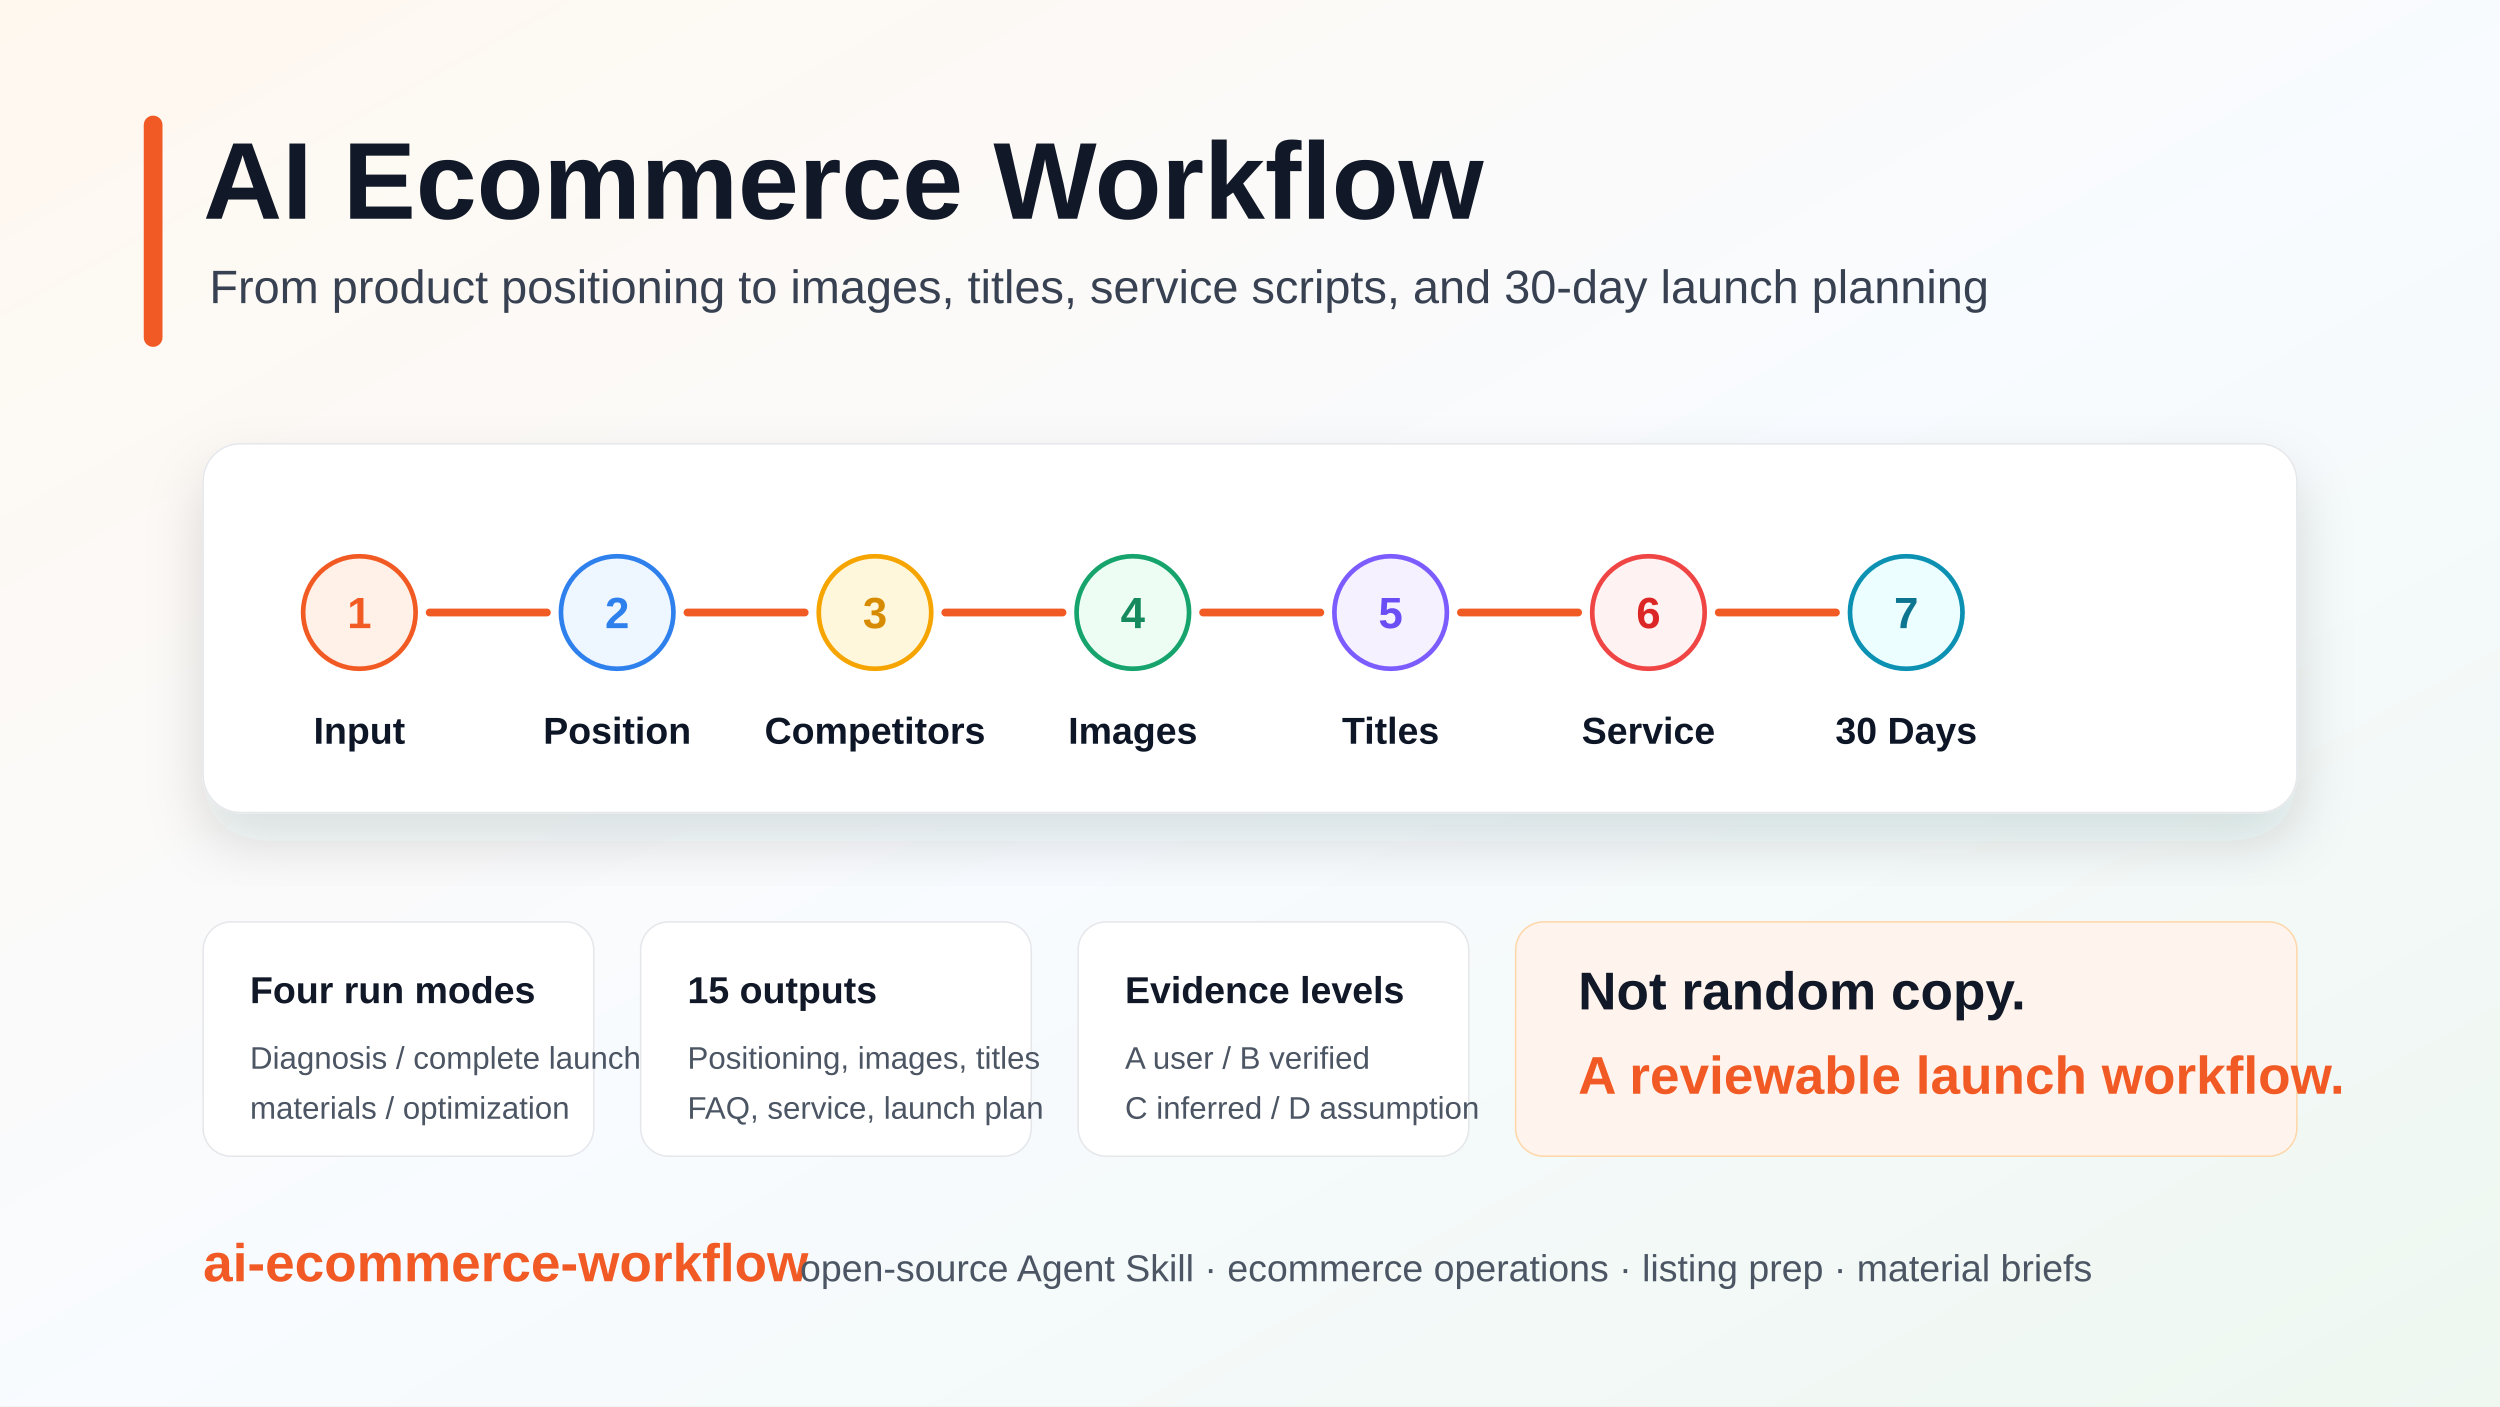
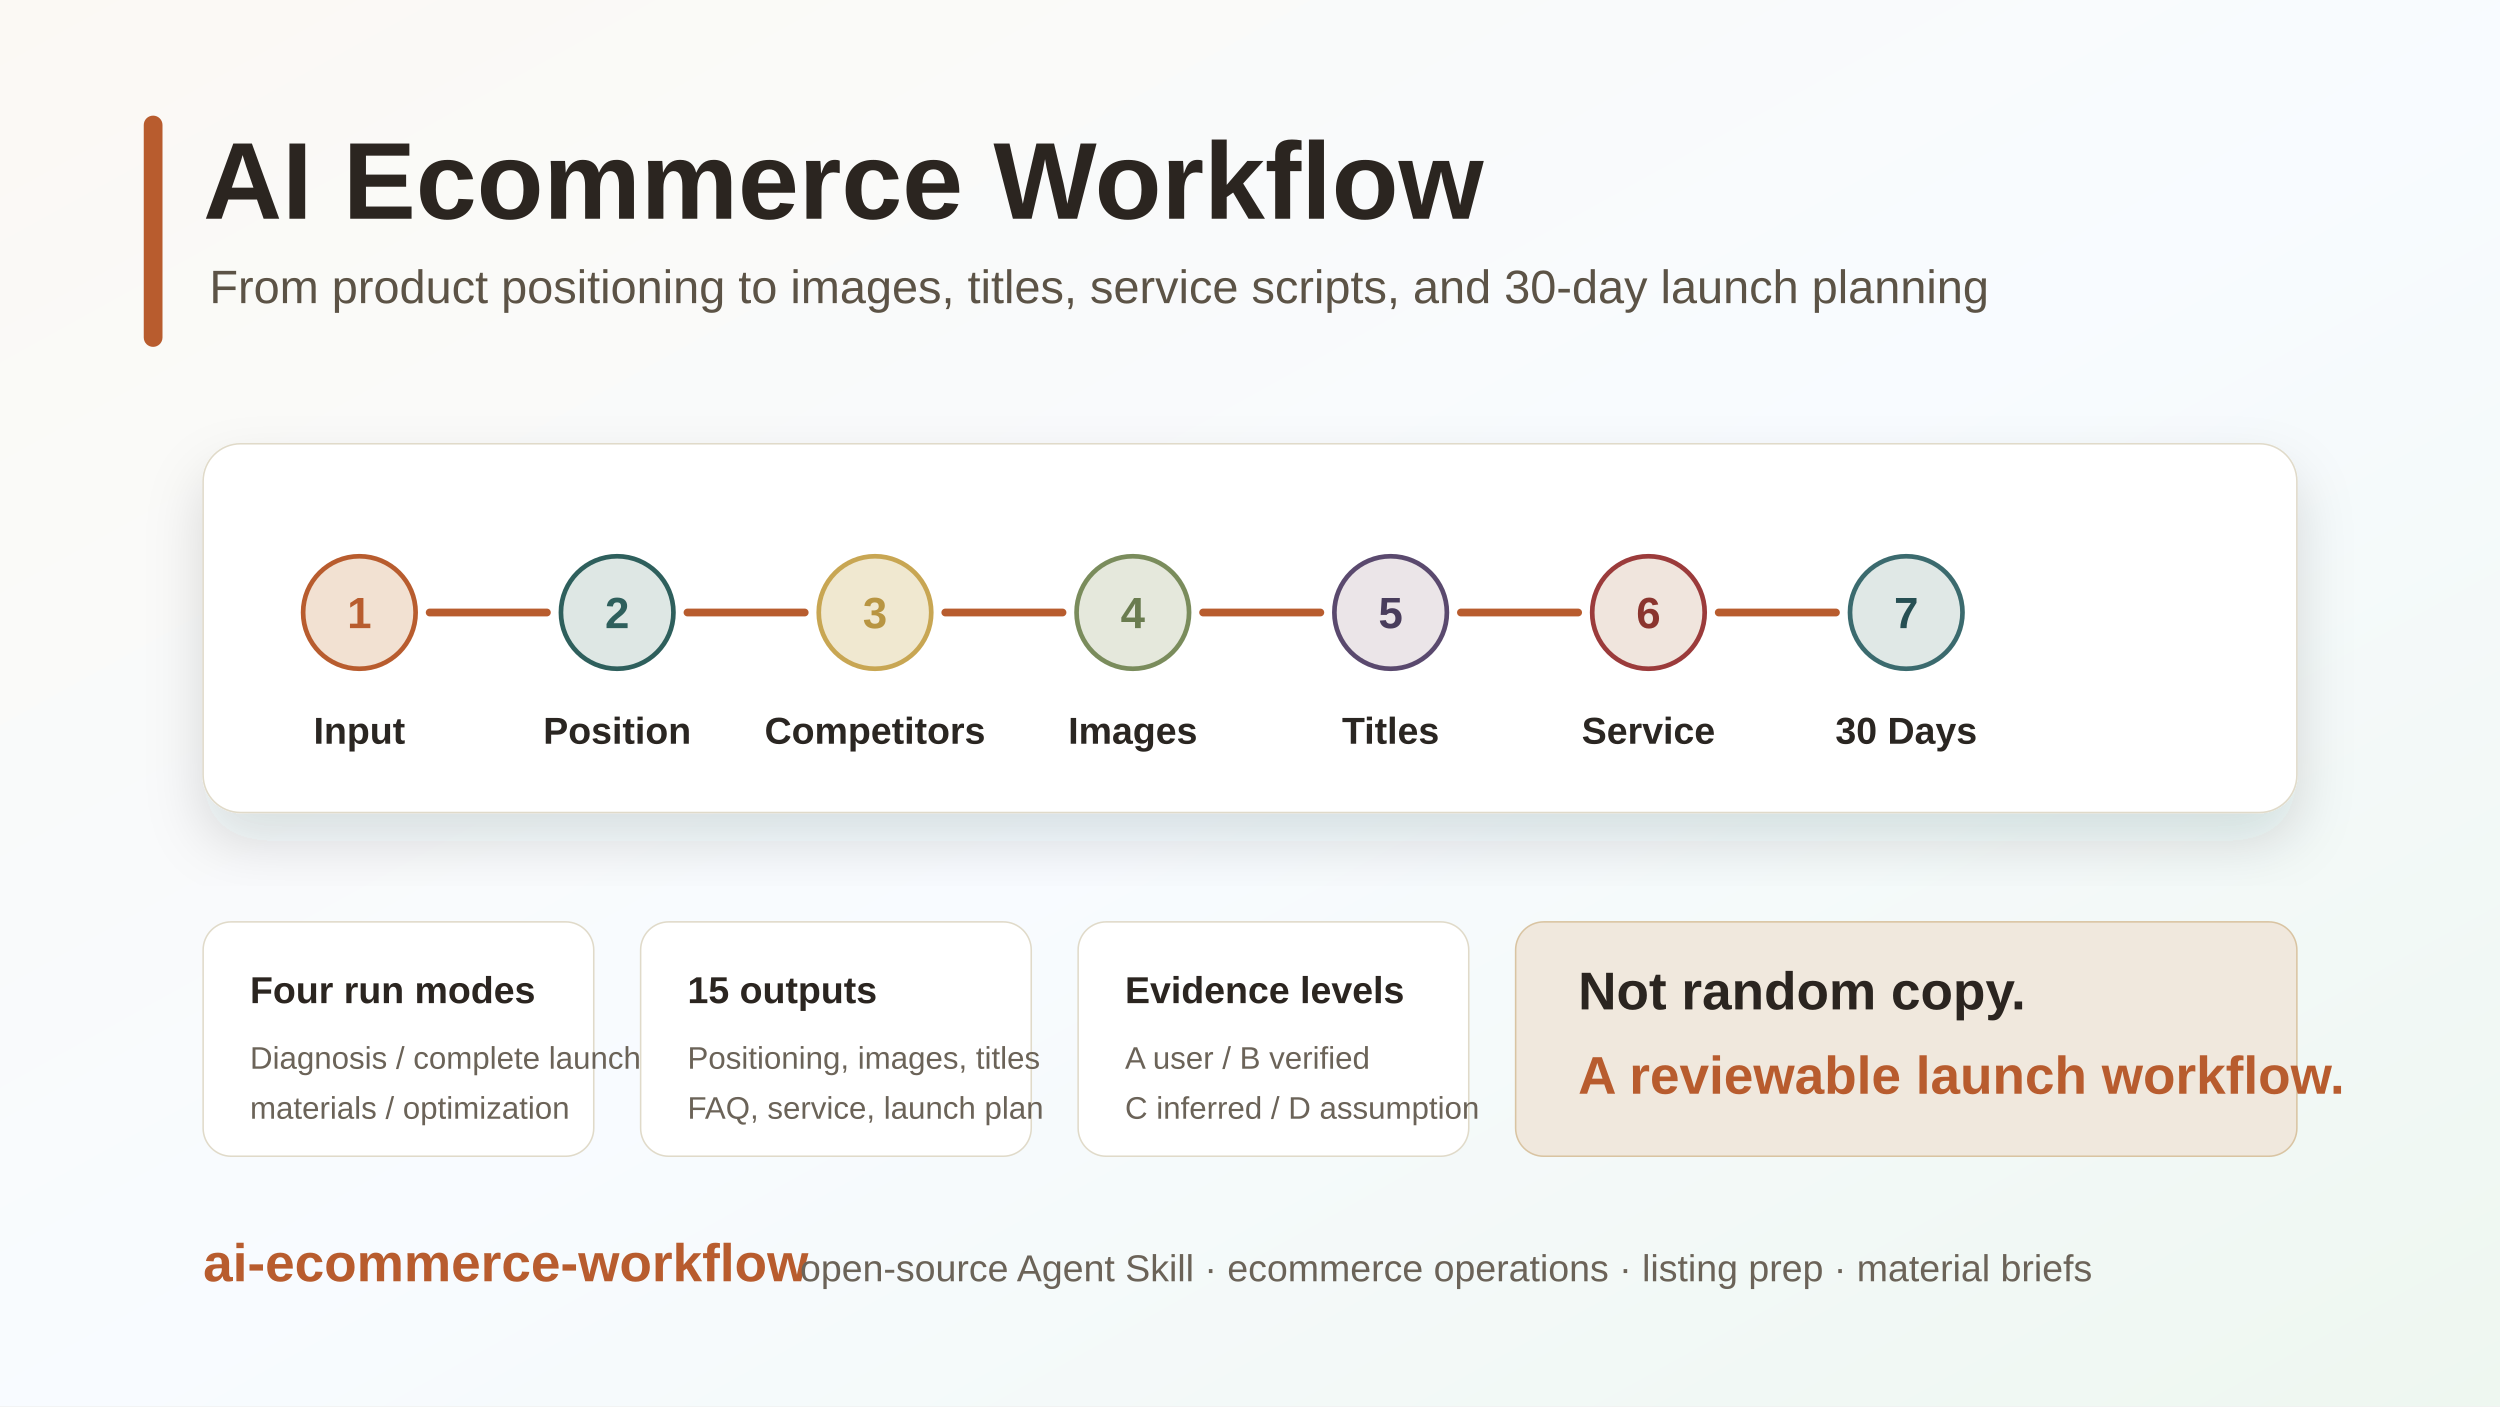
<svg xmlns="http://www.w3.org/2000/svg" viewBox="0 0 1600 900" role="img" aria-labelledby="title desc">
  <defs>
    <linearGradient id="bg" x1="0" y1="0" x2="1" y2="1">
-       <stop offset="0" stop-color="#fff8ef" />
+       <stop offset="0" stop-color="#FBF9F4" />
      <stop offset="0.52" stop-color="#f8fbff" />
      <stop offset="1" stop-color="#eef7f0" />
    </linearGradient>
    <filter id="shadow" x="-20%" y="-20%" width="140%" height="140%">
      <feDropShadow dx="0" dy="18" stdDeviation="18" flood-color="#1f2937" flood-opacity="0.14" />
    </filter>
  </defs>
  <rect width="1600" height="900" fill="url(#bg)" />
-   <rect x="92" y="74" width="12" height="148" rx="6" fill="#f15a24" />
-   <text x="130" y="140" font-family="Arial, Helvetica, sans-serif" font-size="70" font-weight="800" fill="#111827">AI Ecommerce Workflow</text>
-   <text x="134" y="194" font-family="Arial, Helvetica, sans-serif" font-size="30" fill="#374151">From product positioning to images, titles, service scripts, and 30-day launch planning</text>
+   <rect x="92" y="74" width="12" height="148" rx="6" fill="#B85C2E" />
+   <text x="130" y="140" font-family="Arial, Helvetica, sans-serif" font-size="70" font-weight="800" fill="#2B2520">AI Ecommerce Workflow</text>
+   <text x="134" y="194" font-family="Arial, Helvetica, sans-serif" font-size="30" fill="#5C5346">From product positioning to images, titles, service scripts, and 30-day launch planning</text>
  <g filter="url(#shadow)">
-     <rect x="130" y="284" width="1340" height="236" rx="24" fill="#ffffff" stroke="#e5e7eb" />
+     <rect x="130" y="284" width="1340" height="236" rx="24" fill="#ffffff" stroke="#E0DAC9" />
    <g font-family="Arial, Helvetica, sans-serif" text-anchor="middle">
      <g transform="translate(230 392)">
-         <circle r="36" fill="#fff1e8" stroke="#f15a24" stroke-width="3" />
-         <text y="10" font-size="28" font-weight="800" fill="#f15a24">1</text>
-         <text y="84" font-size="24" font-weight="700" fill="#111827">Input</text>
+         <circle r="36" fill="#F2E1D2" stroke="#B85C2E" stroke-width="3" />
+         <text y="10" font-size="28" font-weight="800" fill="#B85C2E">1</text>
+         <text y="84" font-size="24" font-weight="700" fill="#2B2520">Input</text>
      </g>
      <g transform="translate(395 392)">
-         <circle r="36" fill="#eef6ff" stroke="#2f80ed" stroke-width="3" />
-         <text y="10" font-size="28" font-weight="800" fill="#2f80ed">2</text>
-         <text y="84" font-size="24" font-weight="700" fill="#111827">Position</text>
+         <circle r="36" fill="#DEE7E4" stroke="#2D5F5C" stroke-width="3" />
+         <text y="10" font-size="28" font-weight="800" fill="#2D5F5C">2</text>
+         <text y="84" font-size="24" font-weight="700" fill="#2B2520">Position</text>
      </g>
      <g transform="translate(560 392)">
-         <circle r="36" fill="#fff7dc" stroke="#f5a400" stroke-width="3" />
-         <text y="10" font-size="28" font-weight="800" fill="#d78b00">3</text>
-         <text y="84" font-size="24" font-weight="700" fill="#111827">Competitors</text>
+         <circle r="36" fill="#F0E8D0" stroke="#C8A652" stroke-width="3" />
+         <text y="10" font-size="28" font-weight="800" fill="#B89542">3</text>
+         <text y="84" font-size="24" font-weight="700" fill="#2B2520">Competitors</text>
      </g>
      <g transform="translate(725 392)">
-         <circle r="36" fill="#edfdf4" stroke="#14a46c" stroke-width="3" />
-         <text y="10" font-size="28" font-weight="800" fill="#138a5d">4</text>
-         <text y="84" font-size="24" font-weight="700" fill="#111827">Images</text>
+         <circle r="36" fill="#E5E8DC" stroke="#7A8C5C" stroke-width="3" />
+         <text y="10" font-size="28" font-weight="800" fill="#6B7C50">4</text>
+         <text y="84" font-size="24" font-weight="700" fill="#2B2520">Images</text>
      </g>
      <g transform="translate(890 392)">
-         <circle r="36" fill="#f5f1ff" stroke="#7c5cff" stroke-width="3" />
-         <text y="10" font-size="28" font-weight="800" fill="#6b4df4">5</text>
-         <text y="84" font-size="24" font-weight="700" fill="#111827">Titles</text>
+         <circle r="36" fill="#EBE5E8" stroke="#5A4A6E" stroke-width="3" />
+         <text y="10" font-size="28" font-weight="800" fill="#4A3D5C">5</text>
+         <text y="84" font-size="24" font-weight="700" fill="#2B2520">Titles</text>
      </g>
      <g transform="translate(1055 392)">
-         <circle r="36" fill="#fef2f2" stroke="#ef4444" stroke-width="3" />
-         <text y="10" font-size="28" font-weight="800" fill="#dc2626">6</text>
-         <text y="84" font-size="24" font-weight="700" fill="#111827">Service</text>
+         <circle r="36" fill="#F0E5DD" stroke="#9B3A3A" stroke-width="3" />
+         <text y="10" font-size="28" font-weight="800" fill="#8B352F">6</text>
+         <text y="84" font-size="24" font-weight="700" fill="#2B2520">Service</text>
      </g>
      <g transform="translate(1220 392)">
-         <circle r="36" fill="#ecfeff" stroke="#0891b2" stroke-width="3" />
-         <text y="10" font-size="28" font-weight="800" fill="#0e7490">7</text>
-         <text y="84" font-size="24" font-weight="700" fill="#111827">30 Days</text>
+         <circle r="36" fill="#E0E8E6" stroke="#3A6B6E" stroke-width="3" />
+         <text y="10" font-size="28" font-weight="800" fill="#284F52">7</text>
+         <text y="84" font-size="24" font-weight="700" fill="#2B2520">30 Days</text>
      </g>
    </g>
-     <g stroke="#f15a24" stroke-width="5" stroke-linecap="round" fill="none">
+     <g stroke="#B85C2E" stroke-width="5" stroke-linecap="round" fill="none">
      <path d="M275 392 H350" />
      <path d="M440 392 H515" />
      <path d="M605 392 H680" />
      <path d="M770 392 H845" />
      <path d="M935 392 H1010" />
      <path d="M1100 392 H1175" />
    </g>
  </g>
  <g font-family="Arial, Helvetica, sans-serif">
-     <rect x="130" y="590" width="250" height="150" rx="18" fill="#ffffff" stroke="#e5e7eb" />
-     <text x="160" y="642" font-size="24" font-weight="800" fill="#111827">Four run modes</text>
-     <text x="160" y="684" font-size="20" fill="#4b5563">Diagnosis / complete launch</text>
-     <text x="160" y="716" font-size="20" fill="#4b5563">materials / optimization</text>
-     <rect x="410" y="590" width="250" height="150" rx="18" fill="#ffffff" stroke="#e5e7eb" />
-     <text x="440" y="642" font-size="24" font-weight="800" fill="#111827">15 outputs</text>
-     <text x="440" y="684" font-size="20" fill="#4b5563">Positioning, images, titles</text>
-     <text x="440" y="716" font-size="20" fill="#4b5563">FAQ, service, launch plan</text>
-     <rect x="690" y="590" width="250" height="150" rx="18" fill="#ffffff" stroke="#e5e7eb" />
-     <text x="720" y="642" font-size="24" font-weight="800" fill="#111827">Evidence levels</text>
-     <text x="720" y="684" font-size="20" fill="#4b5563">A user / B verified</text>
-     <text x="720" y="716" font-size="20" fill="#4b5563">C inferred / D assumption</text>
-     <rect x="970" y="590" width="500" height="150" rx="18" fill="#fff4ed" stroke="#fed7aa" />
-     <text x="1010" y="646" font-size="34" font-weight="800" fill="#111827">Not random copy.</text>
-     <text x="1010" y="700" font-size="34" font-weight="800" fill="#f15a24">A reviewable launch workflow.</text>
+     <rect x="130" y="590" width="250" height="150" rx="18" fill="#ffffff" stroke="#E0DAC9" />
+     <text x="160" y="642" font-size="24" font-weight="800" fill="#2B2520">Four run modes</text>
+     <text x="160" y="684" font-size="20" fill="#6B6358">Diagnosis / complete launch</text>
+     <text x="160" y="716" font-size="20" fill="#6B6358">materials / optimization</text>
+     <rect x="410" y="590" width="250" height="150" rx="18" fill="#ffffff" stroke="#E0DAC9" />
+     <text x="440" y="642" font-size="24" font-weight="800" fill="#2B2520">15 outputs</text>
+     <text x="440" y="684" font-size="20" fill="#6B6358">Positioning, images, titles</text>
+     <text x="440" y="716" font-size="20" fill="#6B6358">FAQ, service, launch plan</text>
+     <rect x="690" y="590" width="250" height="150" rx="18" fill="#ffffff" stroke="#E0DAC9" />
+     <text x="720" y="642" font-size="24" font-weight="800" fill="#2B2520">Evidence levels</text>
+     <text x="720" y="684" font-size="20" fill="#6B6358">A user / B verified</text>
+     <text x="720" y="716" font-size="20" fill="#6B6358">C inferred / D assumption</text>
+     <rect x="970" y="590" width="500" height="150" rx="18" fill="#F0E8DD" stroke="#D9C4A2" />
+     <text x="1010" y="646" font-size="34" font-weight="800" fill="#2B2520">Not random copy.</text>
+     <text x="1010" y="700" font-size="34" font-weight="800" fill="#B85C2E">A reviewable launch workflow.</text>
  </g>
-   <text x="130" y="820" font-family="Arial, Helvetica, sans-serif" font-size="34" font-weight="800" fill="#f15a24">ai-ecommerce-workflow</text>
-   <text x="512" y="820" font-family="Arial, Helvetica, sans-serif" font-size="24" fill="#4b5563">open-source Agent Skill · ecommerce operations · listing prep · material briefs</text>
+   <text x="130" y="820" font-family="Arial, Helvetica, sans-serif" font-size="34" font-weight="800" fill="#B85C2E">ai-ecommerce-workflow</text>
+   <text x="512" y="820" font-family="Arial, Helvetica, sans-serif" font-size="24" fill="#6B6358">open-source Agent Skill · ecommerce operations · listing prep · material briefs</text>
</svg>
